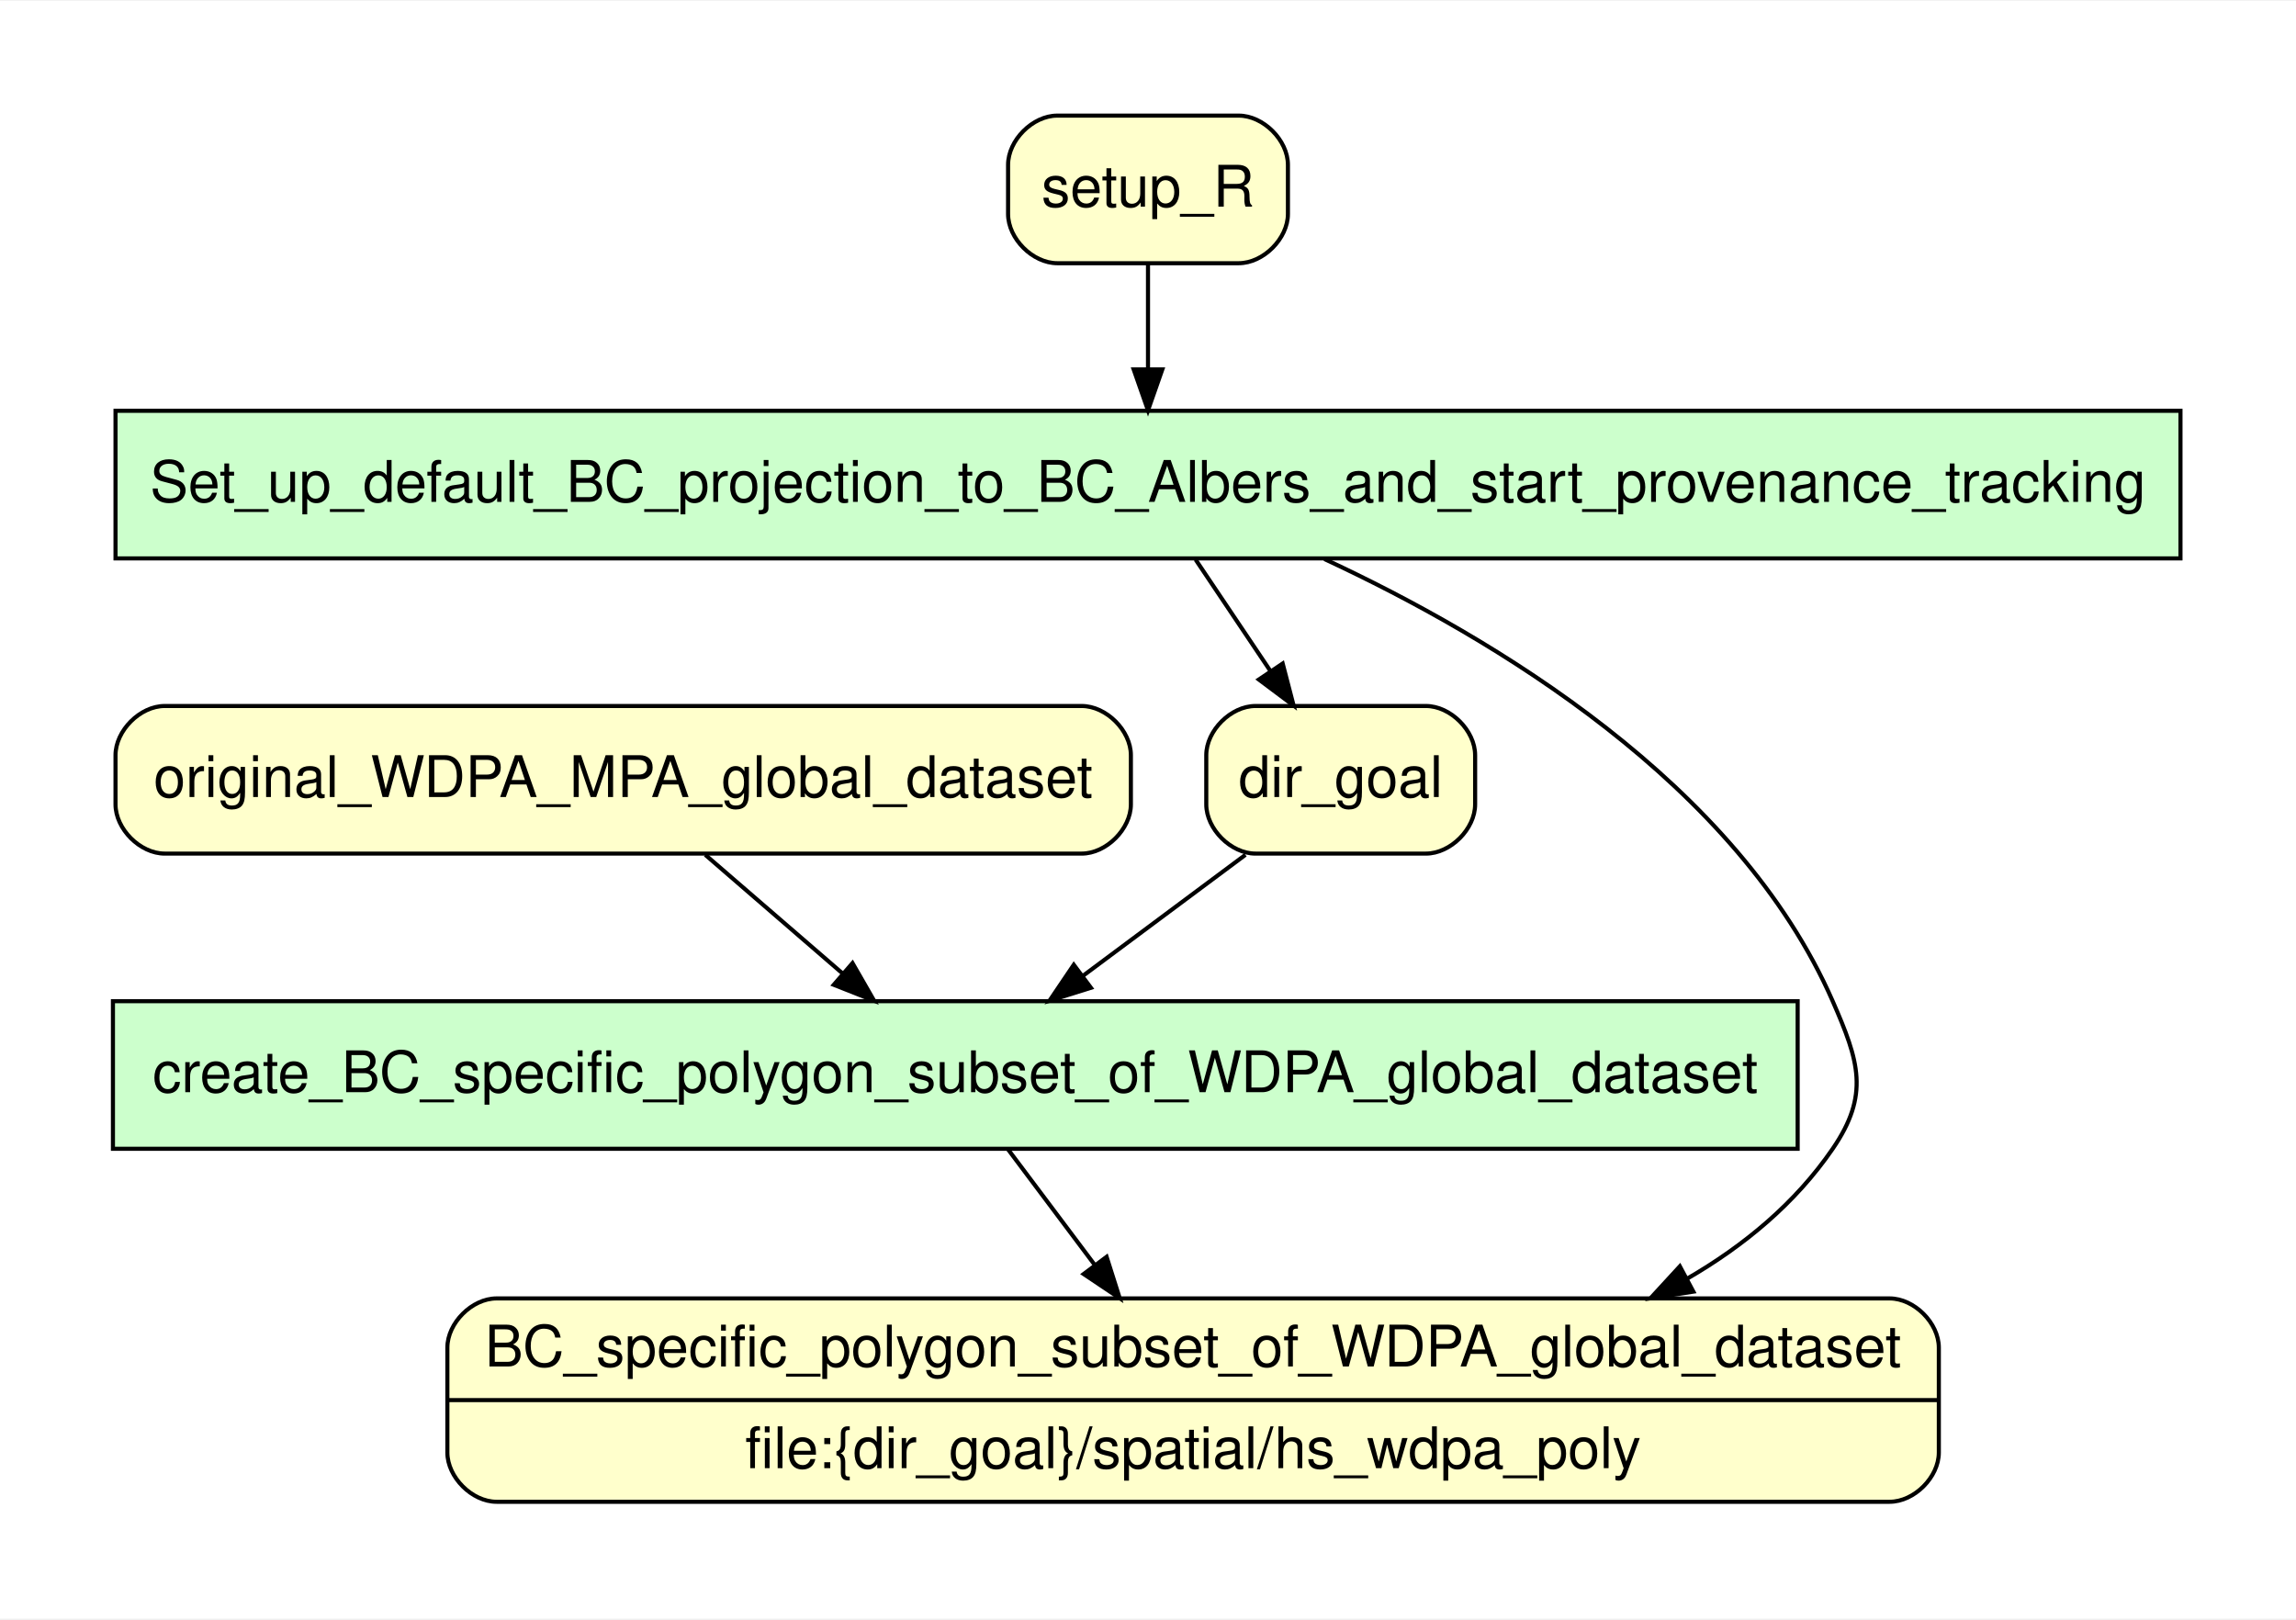
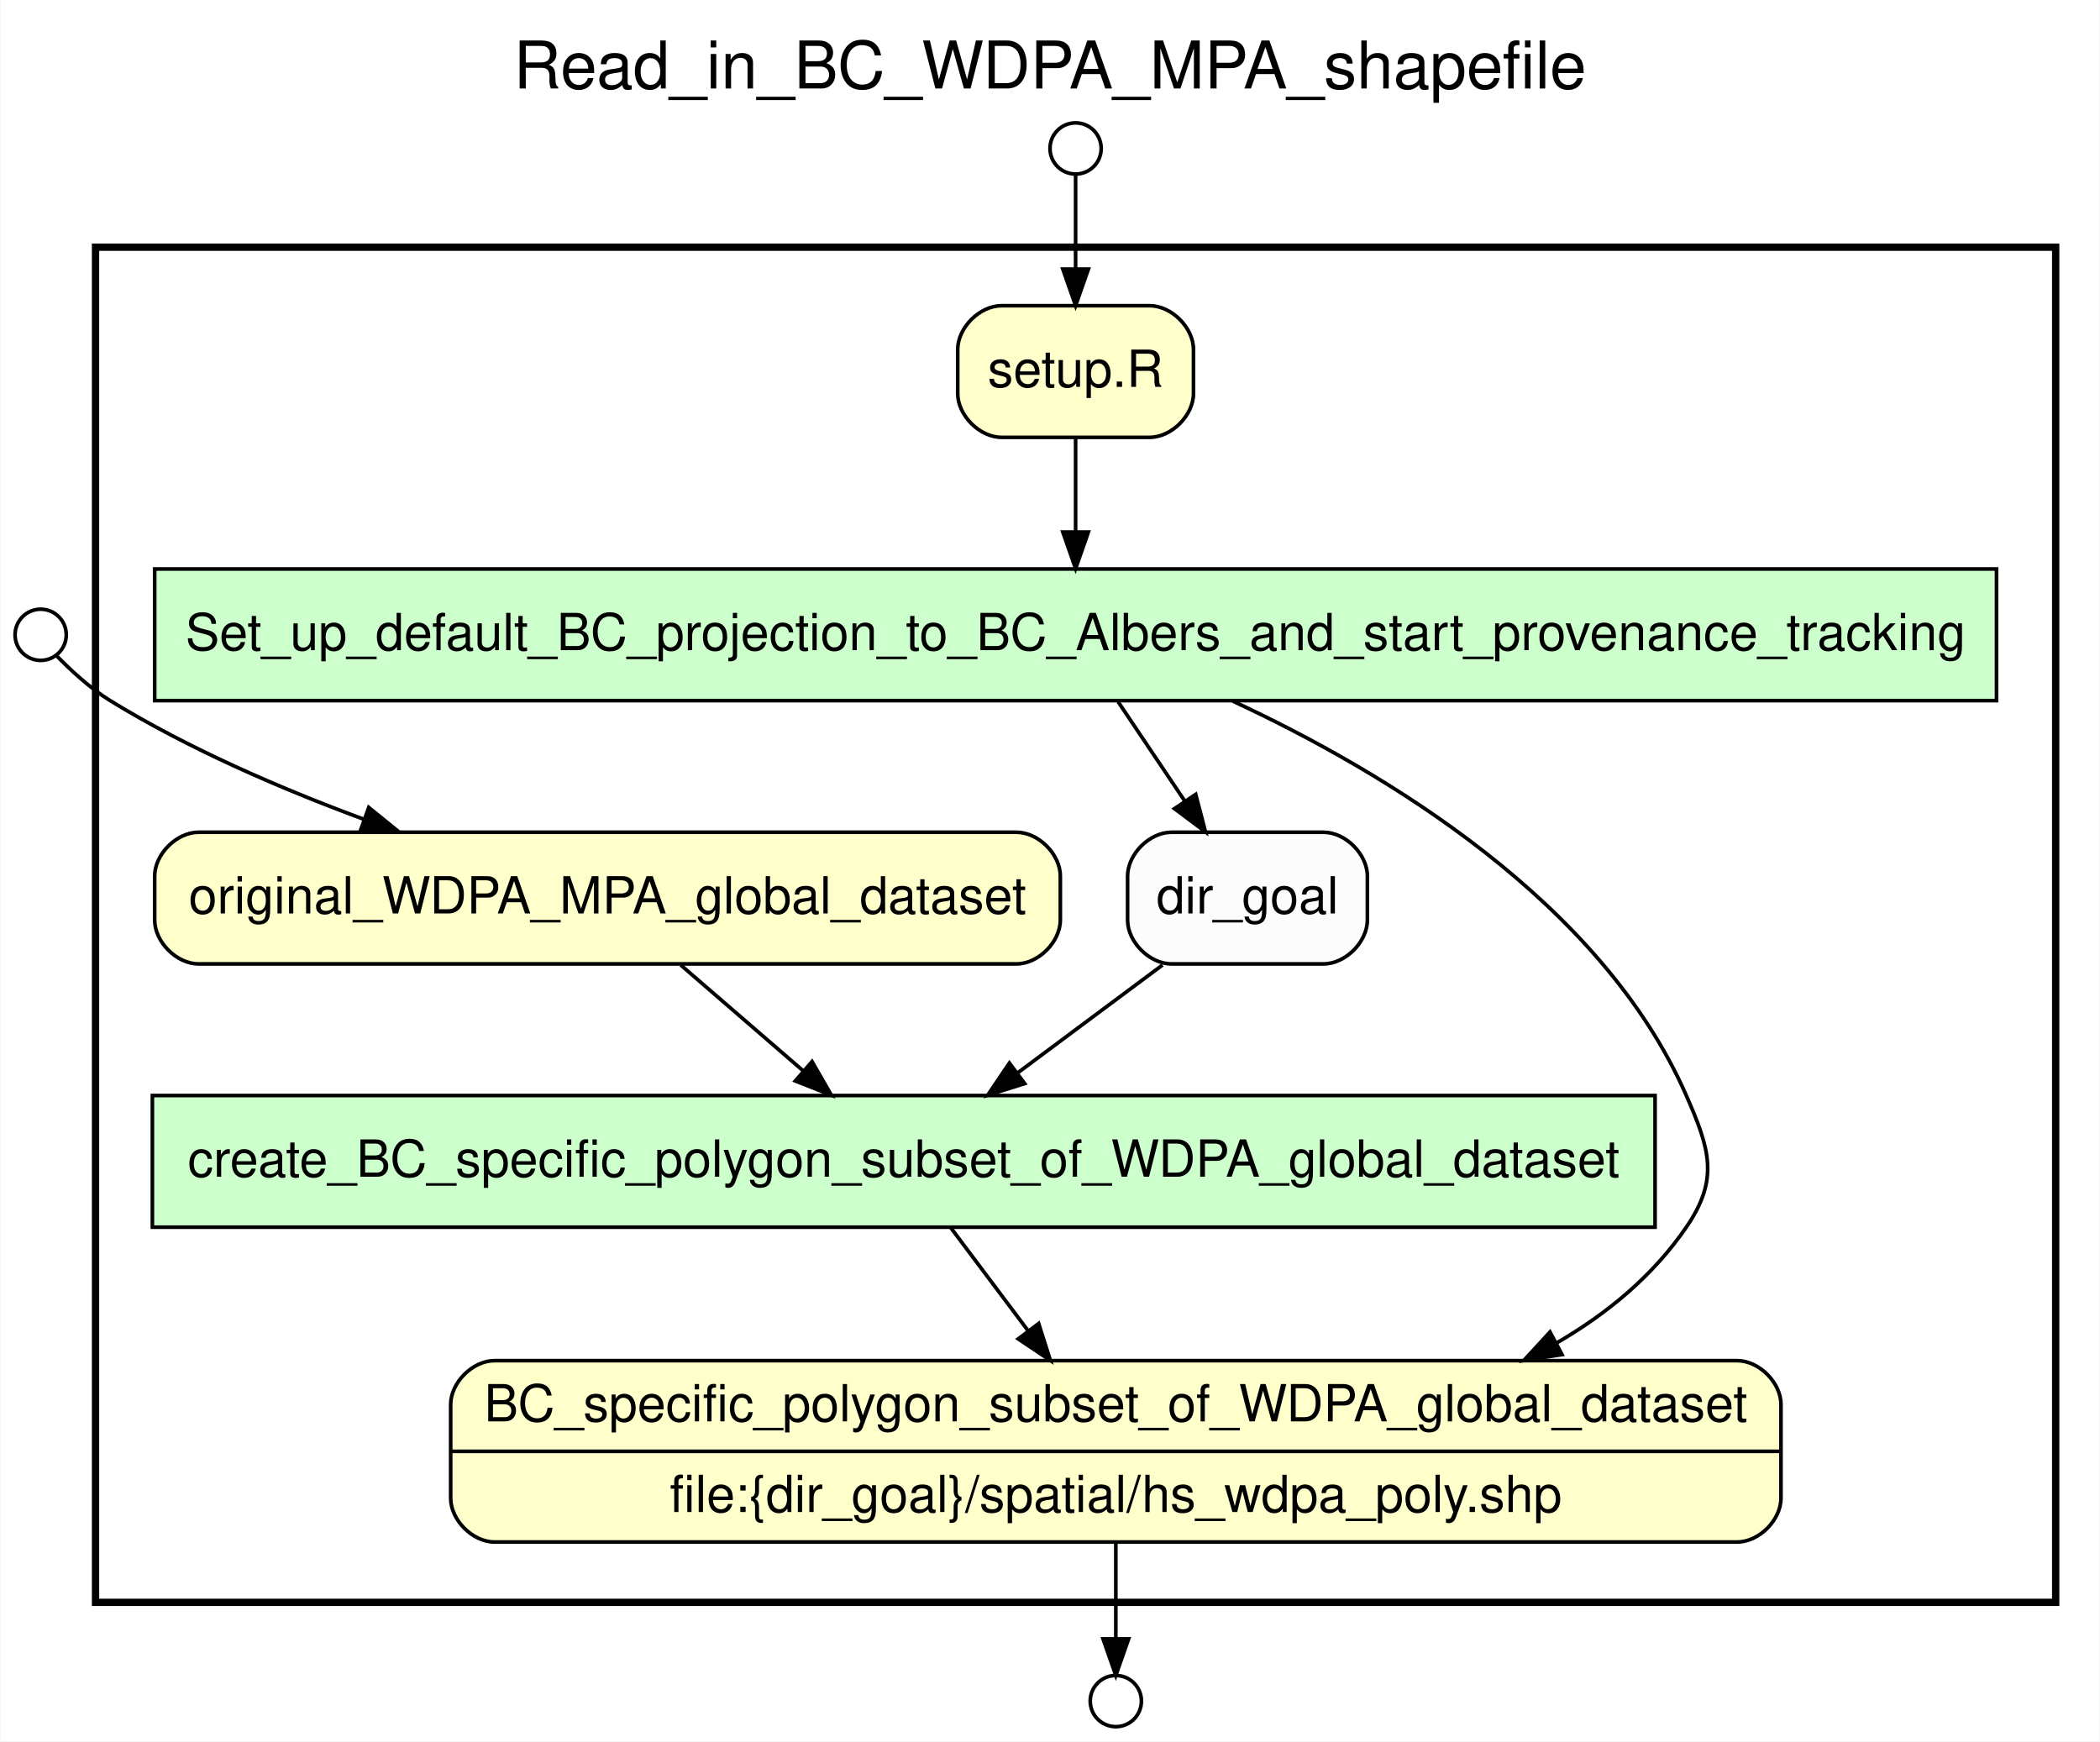
- <svg xmlns="http://www.w3.org/2000/svg" width="560pt" height="395pt" viewBox="0.00 0.00 560.00 394.60">
-   <g id="graph0" class="graph" transform="scale(1 1) rotate(0) translate(4 390.6)">
-     <polygon fill="white" stroke="none" points="-4,4 -4,-390.6 556,-390.6 556,4 -4,4" />
+ <svg xmlns="http://www.w3.org/2000/svg" width="574pt" height="476pt" viewBox="0.00 0.00 574.00 476.20">
+   <g id="graph0" class="graph" transform="scale(1 1) rotate(0) translate(4 472.2)">
+     <polygon fill="white" stroke="none" points="-4,4 -4,-472.2 570,-472.2 570,4 -4,4" />
+     <text text-anchor="middle" x="283" y="-448" font-family="Helvetica,sans-Serif" font-size="18.00">Read_in_BC_WDPA_MPA_shapefile</text>
    <g id="clust1" class="cluster">
-       <polygon fill="none" stroke="black" stroke-width="0" points="8,-8 8,-378.6 544,-378.6 544,-8 8,-8" />
+       <polygon fill="none" stroke="black" stroke-width="2" points="22,-34 22,-404.6 558,-404.6 558,-34 22,-34" />
    </g>
    <g id="clust2" class="cluster">
-       <polygon fill="none" stroke="black" stroke-width="0" points="16,-16 16,-370.6 536,-370.6 536,-16 16,-16" />
+       <polygon fill="none" stroke="black" stroke-width="0" points="30,-42 30,-396.6 550,-396.6 550,-42 30,-42" />
    </g>
    <g id="node1" class="node">
-       <polygon fill="#ccffcc" stroke="black" points="527.824,-290.6 24.176,-290.6 24.176,-254.6 527.824,-254.6 527.824,-290.6" />
-       <text text-anchor="middle" x="276" y="-268.4" font-family="Helvetica,sans-Serif" font-size="14.00">Set_up_default_BC_projection_to_BC_Albers_and_start_provenance_tracking</text>
+       <polygon fill="#ccffcc" stroke="black" points="541.824,-316.6 38.176,-316.6 38.176,-280.6 541.824,-280.6 541.824,-316.6" />
+       <text text-anchor="middle" x="290" y="-294.4" font-family="Helvetica,sans-Serif" font-size="14.00">Set_up_default_BC_projection_to_BC_Albers_and_start_provenance_tracking</text>
    </g>
    <g id="node3" class="node">
-       <path fill="#ffffcc" stroke="black" d="M117.114,-24.5C117.114,-24.5 456.886,-24.5 456.886,-24.5 462.886,-24.5 468.886,-30.5 468.886,-36.5 468.886,-36.5 468.886,-62.1 468.886,-62.1 468.886,-68.1 462.886,-74.1 456.886,-74.1 456.886,-74.1 117.114,-74.1 117.114,-74.1 111.114,-74.1 105.114,-68.1 105.114,-62.1 105.114,-62.1 105.114,-36.5 105.114,-36.5 105.114,-30.5 111.114,-24.5 117.114,-24.5" />
-       <text text-anchor="middle" x="287" y="-57.5" font-family="Helvetica,sans-Serif" font-size="14.00">BC_specific_polygon_subset_of_WDPA_global_dataset</text>
-       <polyline fill="none" stroke="black" points="105.114,-49.3 468.886,-49.3 " />
-       <text text-anchor="middle" x="287" y="-32.7" font-family="Helvetica,sans-Serif" font-size="14.00">file:{dir_goal}/spatial/hs_wdpa_poly</text>
+       <path fill="#ffffcc" stroke="black" d="M131.114,-50.5C131.114,-50.5 470.886,-50.5 470.886,-50.5 476.886,-50.5 482.886,-56.5 482.886,-62.5 482.886,-62.5 482.886,-88.1 482.886,-88.1 482.886,-94.1 476.886,-100.1 470.886,-100.1 470.886,-100.1 131.114,-100.1 131.114,-100.1 125.114,-100.1 119.114,-94.1 119.114,-88.1 119.114,-88.1 119.114,-62.5 119.114,-62.5 119.114,-56.5 125.114,-50.5 131.114,-50.5" />
+       <text text-anchor="middle" x="301" y="-83.5" font-family="Helvetica,sans-Serif" font-size="14.00">BC_specific_polygon_subset_of_WDPA_global_dataset</text>
+       <polyline fill="none" stroke="black" points="119.114,-75.3 482.886,-75.3 " />
+       <text text-anchor="middle" x="301" y="-58.7" font-family="Helvetica,sans-Serif" font-size="14.00">file:{dir_goal}/spatial/hs_wdpa_poly.shp</text>
    </g>
    <g id="edge2" class="edge">
-       <path fill="none" stroke="black" d="M319.035,-254.442C360.336,-235.238 419.76,-199.68 443,-146.6 449.417,-131.943 452.047,-123.797 443,-110.6 433.89,-97.312 421.401,-86.952 407.426,-78.874" />
-       <polygon fill="black" stroke="black" points="409.019,-75.757 398.549,-74.133 405.722,-81.931 409.019,-75.757" />
+       <path fill="none" stroke="black" d="M333.035,-280.442C374.336,-261.238 433.76,-225.68 457,-172.6 463.417,-157.943 466.047,-149.797 457,-136.6 447.89,-123.312 435.401,-112.952 421.426,-104.874" />
+       <polygon fill="black" stroke="black" points="423.019,-101.757 412.549,-100.134 419.722,-107.932 423.019,-101.757" />
    </g>
    <g id="node6" class="node">
-       <path fill="#ffffcc" stroke="black" d="M343.787,-218.6C343.787,-218.6 302.213,-218.6 302.213,-218.6 296.213,-218.6 290.213,-212.6 290.213,-206.6 290.213,-206.6 290.213,-194.6 290.213,-194.6 290.213,-188.6 296.213,-182.6 302.213,-182.6 302.213,-182.6 343.787,-182.6 343.787,-182.6 349.787,-182.6 355.787,-188.6 355.787,-194.6 355.787,-194.6 355.787,-206.6 355.787,-206.6 355.787,-212.6 349.787,-218.6 343.787,-218.6" />
-       <text text-anchor="middle" x="323" y="-196.4" font-family="Helvetica,sans-Serif" font-size="14.00">dir_goal</text>
+       <path fill="#fcfcfc" stroke="black" d="M357.787,-244.6C357.787,-244.6 316.213,-244.6 316.213,-244.6 310.213,-244.6 304.213,-238.6 304.213,-232.6 304.213,-232.6 304.213,-220.6 304.213,-220.6 304.213,-214.6 310.213,-208.6 316.213,-208.6 316.213,-208.6 357.787,-208.6 357.787,-208.6 363.787,-208.6 369.787,-214.6 369.787,-220.6 369.787,-220.6 369.787,-232.6 369.787,-232.6 369.787,-238.6 363.787,-244.6 357.787,-244.6" />
+       <text text-anchor="middle" x="337" y="-222.4" font-family="Helvetica,sans-Serif" font-size="14.00">dir_goal</text>
    </g>
    <g id="edge1" class="edge">
-       <path fill="none" stroke="black" d="M287.618,-254.297C293.139,-246.074 299.847,-236.083 305.932,-227.021" />
-       <polygon fill="black" stroke="black" points="308.847,-228.958 311.516,-218.704 303.035,-225.056 308.847,-228.958" />
+       <path fill="none" stroke="black" d="M301.618,-280.297C307.139,-272.074 313.847,-262.083 319.932,-253.021" />
+       <polygon fill="black" stroke="black" points="322.847,-254.958 325.516,-244.704 317.035,-251.056 322.847,-254.958" />
    </g>
    <g id="node2" class="node">
-       <polygon fill="#ccffcc" stroke="black" points="434.453,-146.6 23.547,-146.6 23.547,-110.6 434.453,-110.6 434.453,-146.6" />
-       <text text-anchor="middle" x="229" y="-124.4" font-family="Helvetica,sans-Serif" font-size="14.00">create_BC_specific_polygon_subset_of_WDPA_global_dataset</text>
+       <polygon fill="#ccffcc" stroke="black" points="448.453,-172.6 37.547,-172.6 37.547,-136.6 448.453,-136.6 448.453,-172.6" />
+       <text text-anchor="middle" x="243" y="-150.4" font-family="Helvetica,sans-Serif" font-size="14.00">create_BC_specific_polygon_subset_of_WDPA_global_dataset</text>
    </g>
    <g id="edge4" class="edge">
-       <path fill="none" stroke="black" d="M241.872,-110.445C248.067,-102.188 255.702,-92.013 262.918,-82.395" />
-       <polygon fill="black" stroke="black" points="265.903,-84.249 269.105,-74.15 260.304,-80.048 265.903,-84.249" />
+       <path fill="none" stroke="black" d="M255.872,-136.445C262.067,-128.188 269.702,-118.013 276.918,-108.396" />
+       <polygon fill="black" stroke="black" points="279.903,-110.249 283.105,-100.15 274.304,-106.048 279.903,-110.249" />
+     </g>
+     <g id="node9" class="node">
+       <ellipse fill="#ffffff" stroke="black" cx="301" cy="-7" rx="7" ry="7" />
+     </g>
+     <g id="edge9" class="edge">
+       <path fill="none" stroke="black" d="M301,-50.364C301,-41.694 301,-32.111 301,-24.255" />
+       <polygon fill="black" stroke="black" points="304.5,-24.001 301,-14.001 297.5,-24.001 304.5,-24.001" />
    </g>
    <g id="node4" class="node">
-       <path fill="#ffffcc" stroke="black" d="M298.128,-362.6C298.128,-362.6 253.872,-362.6 253.872,-362.6 247.872,-362.6 241.872,-356.6 241.872,-350.6 241.872,-350.6 241.872,-338.6 241.872,-338.6 241.872,-332.6 247.872,-326.6 253.872,-326.6 253.872,-326.6 298.128,-326.6 298.128,-326.6 304.128,-326.6 310.128,-332.6 310.128,-338.6 310.128,-338.6 310.128,-350.6 310.128,-350.6 310.128,-356.6 304.128,-362.6 298.128,-362.6" />
-       <text text-anchor="middle" x="276" y="-340.4" font-family="Helvetica,sans-Serif" font-size="14.00">setup_R</text>
+       <path fill="#ffffcc" stroke="black" d="M310.236,-388.6C310.236,-388.6 269.764,-388.6 269.764,-388.6 263.764,-388.6 257.764,-382.6 257.764,-376.6 257.764,-376.6 257.764,-364.6 257.764,-364.6 257.764,-358.6 263.764,-352.6 269.764,-352.6 269.764,-352.6 310.236,-352.6 310.236,-352.6 316.236,-352.6 322.236,-358.6 322.236,-364.6 322.236,-364.6 322.236,-376.6 322.236,-376.6 322.236,-382.6 316.236,-388.6 310.236,-388.6" />
+       <text text-anchor="middle" x="290" y="-366.4" font-family="Helvetica,sans-Serif" font-size="14.00">setup.R</text>
    </g>
    <g id="edge3" class="edge">
-       <path fill="none" stroke="black" d="M276,-326.297C276,-318.583 276,-309.312 276,-300.712" />
-       <polygon fill="black" stroke="black" points="279.5,-300.704 276,-290.704 272.5,-300.704 279.5,-300.704" />
+       <path fill="none" stroke="black" d="M290,-352.297C290,-344.583 290,-335.312 290,-326.712" />
+       <polygon fill="black" stroke="black" points="293.5,-326.704 290,-316.704 286.5,-326.704 293.5,-326.704" />
    </g>
    <g id="node5" class="node">
-       <path fill="#ffffcc" stroke="black" d="M259.825,-218.6C259.825,-218.6 36.175,-218.6 36.175,-218.6 30.175,-218.6 24.175,-212.6 24.175,-206.6 24.175,-206.6 24.175,-194.6 24.175,-194.6 24.175,-188.6 30.175,-182.6 36.175,-182.6 36.175,-182.6 259.825,-182.6 259.825,-182.6 265.825,-182.6 271.825,-188.6 271.825,-194.6 271.825,-194.6 271.825,-206.6 271.825,-206.6 271.825,-212.6 265.825,-218.6 259.825,-218.6" />
-       <text text-anchor="middle" x="148" y="-196.4" font-family="Helvetica,sans-Serif" font-size="14.00">original_WDPA_MPA_global_dataset</text>
+       <path fill="#ffffcc" stroke="black" d="M273.825,-244.6C273.825,-244.6 50.175,-244.6 50.175,-244.6 44.175,-244.6 38.175,-238.6 38.175,-232.6 38.175,-232.6 38.175,-220.6 38.175,-220.6 38.175,-214.6 44.175,-208.6 50.175,-208.6 50.175,-208.6 273.825,-208.6 273.825,-208.6 279.825,-208.6 285.825,-214.6 285.825,-220.6 285.825,-220.6 285.825,-232.6 285.825,-232.6 285.825,-238.6 279.825,-244.6 273.825,-244.6" />
+       <text text-anchor="middle" x="162" y="-222.4" font-family="Helvetica,sans-Serif" font-size="14.00">original_WDPA_MPA_global_dataset</text>
    </g>
    <g id="edge5" class="edge">
-       <path fill="none" stroke="black" d="M168.022,-182.297C178.126,-173.565 190.536,-162.84 201.518,-153.35" />
-       <polygon fill="black" stroke="black" points="203.93,-155.891 209.208,-146.704 199.353,-150.595 203.93,-155.891" />
+       <path fill="none" stroke="black" d="M182.022,-208.297C192.126,-199.565 204.536,-188.84 215.518,-179.35" />
+       <polygon fill="black" stroke="black" points="217.93,-181.891 223.208,-172.704 213.353,-176.595 217.93,-181.891" />
    </g>
    <g id="edge6" class="edge">
-       <path fill="none" stroke="black" d="M299.764,-182.297C287.812,-173.396 273.077,-162.423 260.153,-152.799" />
-       <polygon fill="black" stroke="black" points="262.08,-149.87 251.969,-146.704 257.899,-155.484 262.08,-149.87" />
+       <path fill="none" stroke="black" d="M313.764,-208.297C301.812,-199.396 287.077,-188.423 274.153,-178.799" />
+       <polygon fill="black" stroke="black" points="276.08,-175.87 265.969,-172.704 271.899,-181.484 276.08,-175.87" />
+     </g>
+     <g id="node7" class="node">
+       <ellipse fill="#ffffff" stroke="black" cx="290" cy="-431.6" rx="7" ry="7" />
+     </g>
+     <g id="edge7" class="edge">
+       <path fill="none" stroke="black" d="M290,-424.286C290,-418.086 290,-408.195 290,-398.648" />
+       <polygon fill="black" stroke="black" points="293.5,-398.616 290,-388.616 286.5,-398.616 293.5,-398.616" />
+     </g>
+     <g id="node8" class="node">
+       <ellipse fill="#ffffff" stroke="black" cx="7" cy="-298.6" rx="7" ry="7" />
+     </g>
+     <g id="edge8" class="edge">
+       <path fill="none" stroke="black" d="M11.311,-292.906C14.94,-289.174 20.418,-284.028 26,-280.6 47.351,-267.488 72.496,-256.598 95.321,-248.17" />
+       <polygon fill="black" stroke="black" points="96.717,-251.387 104.943,-244.709 94.348,-244.8 96.717,-251.387" />
    </g>
  </g>
</svg>
